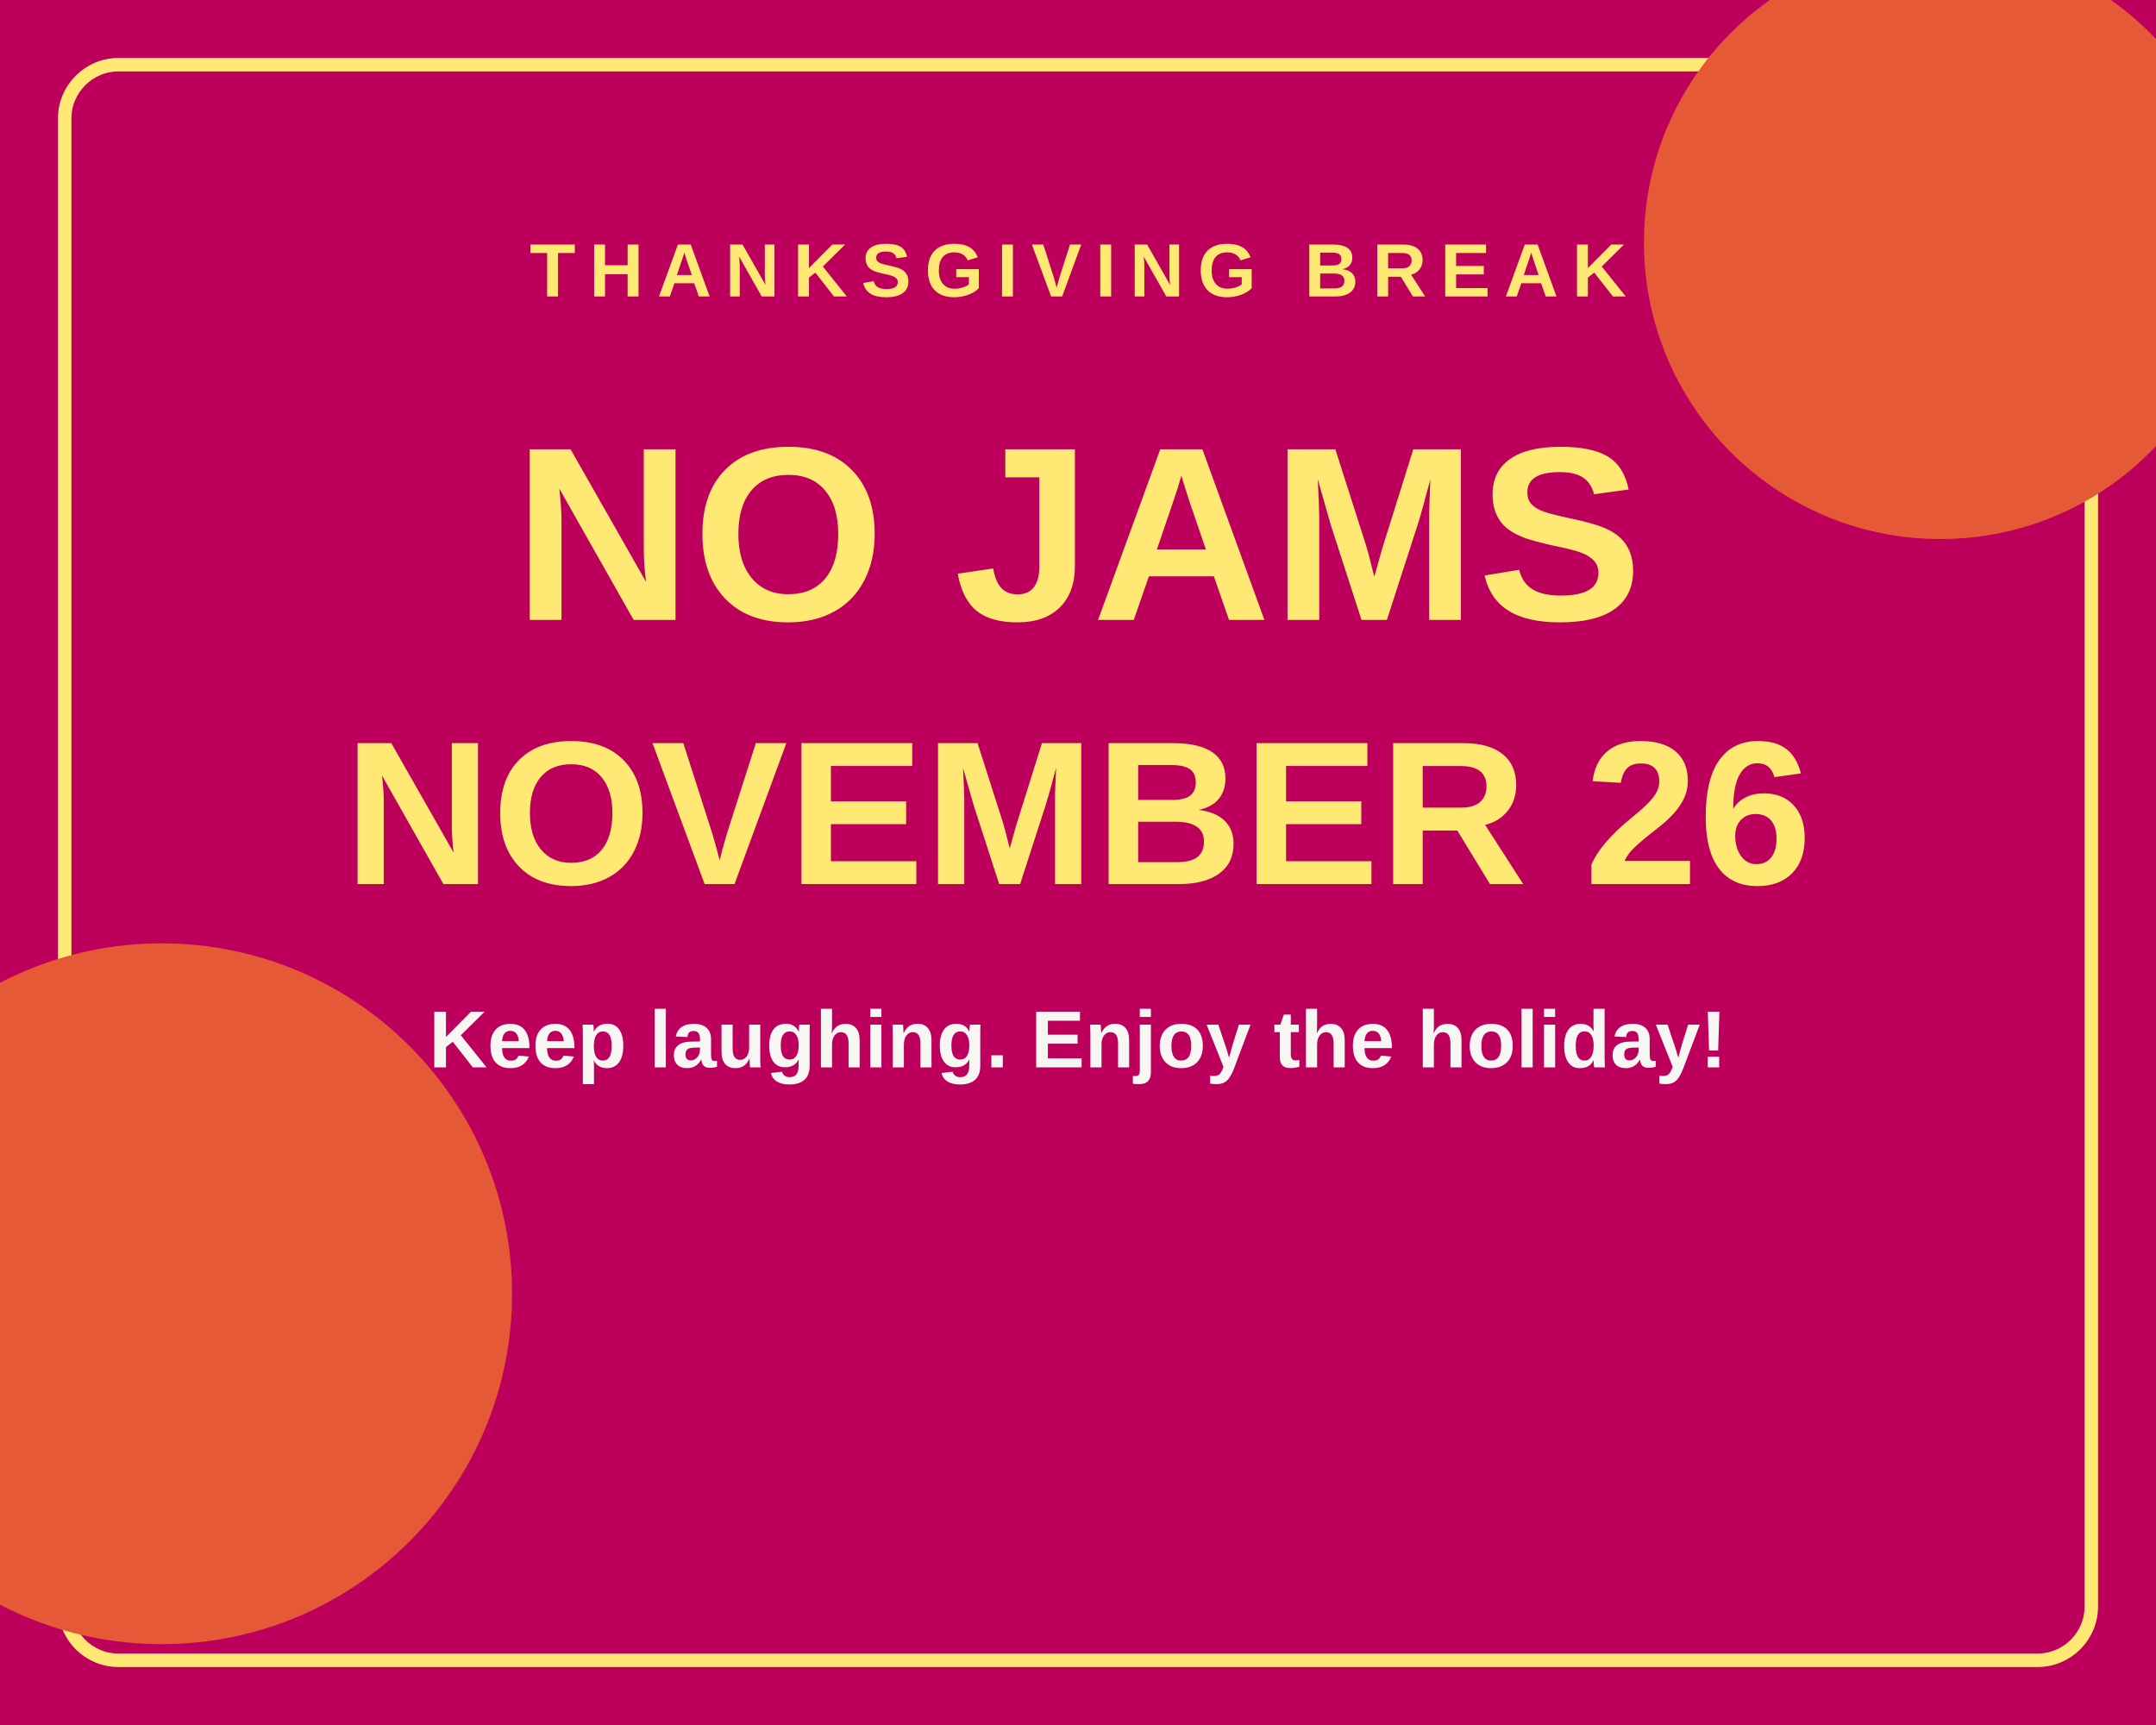
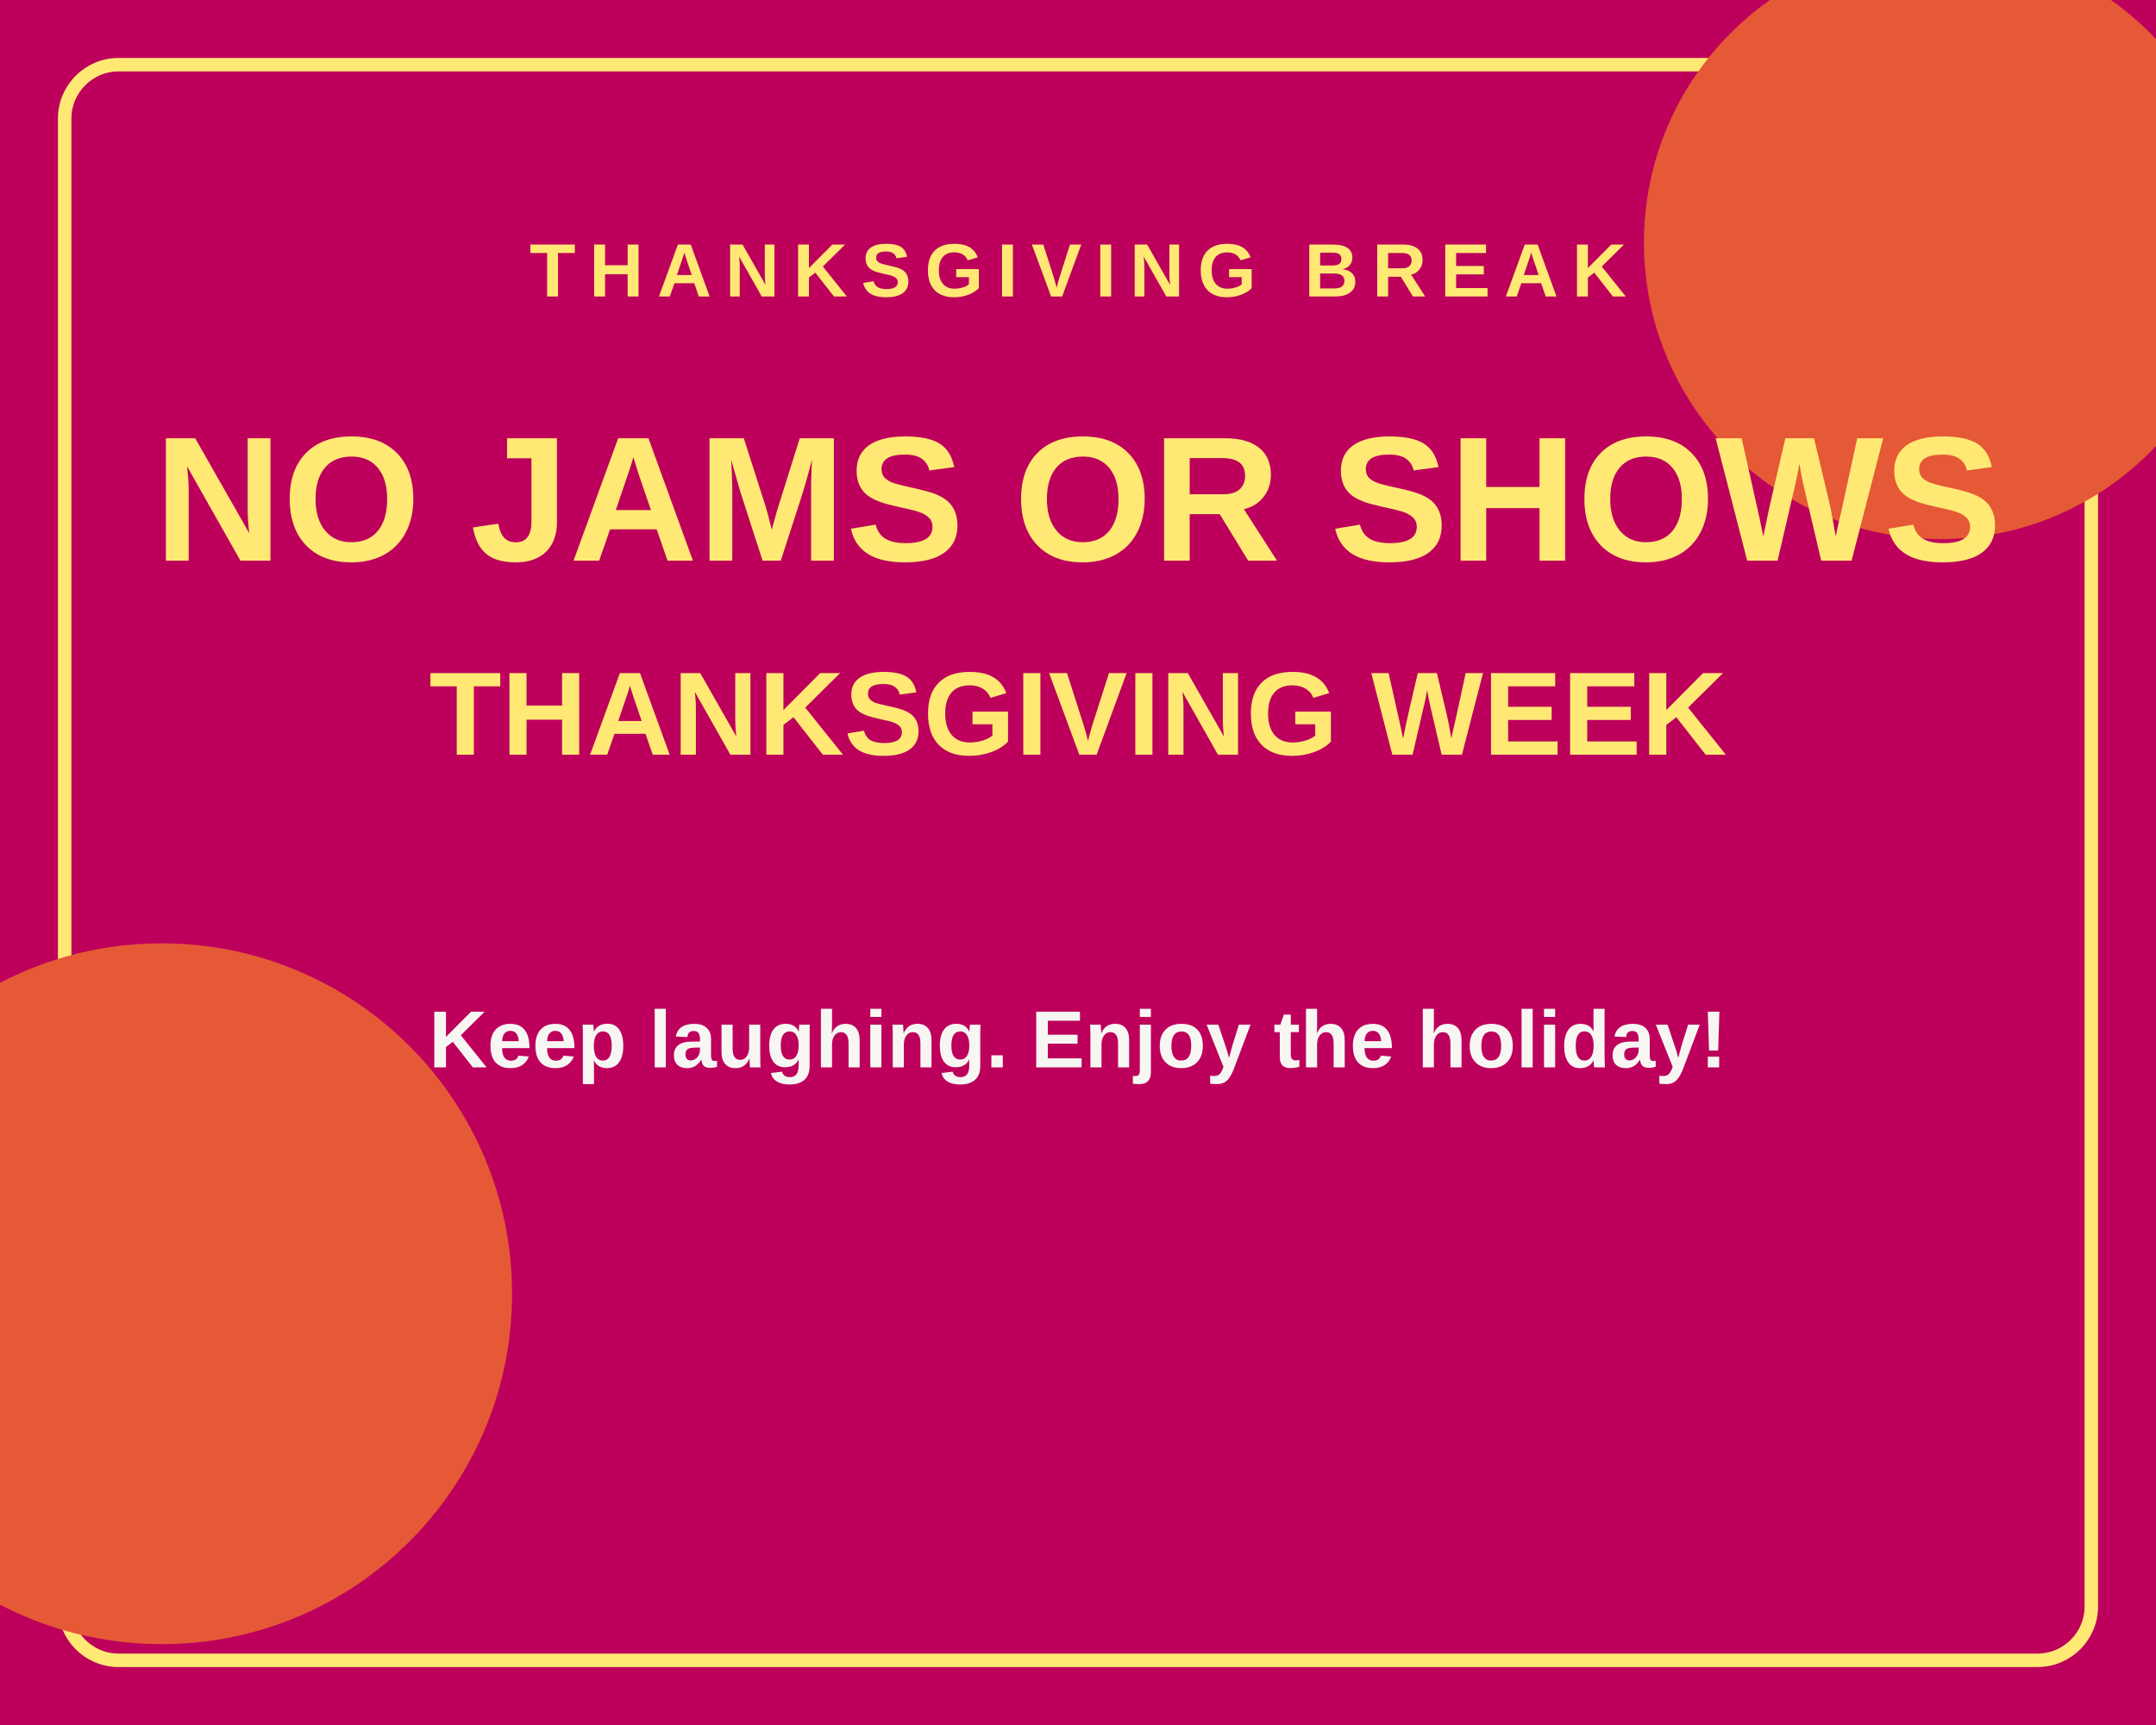
<svg xmlns="http://www.w3.org/2000/svg" viewBox="0 0 800 640" role="img" aria-labelledby="title description">
  <rect width="800" height="640" fill="#BD005B" />
  <rect x="24" y="24" width="752" height="592" rx="20" fill="none" stroke="#FFE974" stroke-width="5" />
  <circle cx="720" cy="90" r="110" fill="#E55937" />
  <circle cx="60" cy="480" r="130" fill="#E55937" />
  <g fill="#FFE974" font-family="Arial, Helvetica, sans-serif" text-anchor="middle" font-weight="900">
    <text x="400" y="110" font-size="28" letter-spacing="5">THANKSGIVING BREAK</text>
-     <text x="400" y="230" font-size="92">NO JAMS</text>
-     <text x="400" y="328" font-size="76">NOVEMBER 26</text>
+     <text x="400" y="208" font-size="66">NO JAMS OR SHOWS</text>
+     <text x="400" y="280" font-size="44">THANKSGIVING WEEK</text>
    <text x="400" y="396" font-size="30" fill="#F7F6F3">Keep laughing. Enjoy the holiday!</text>
  </g>
</svg>
